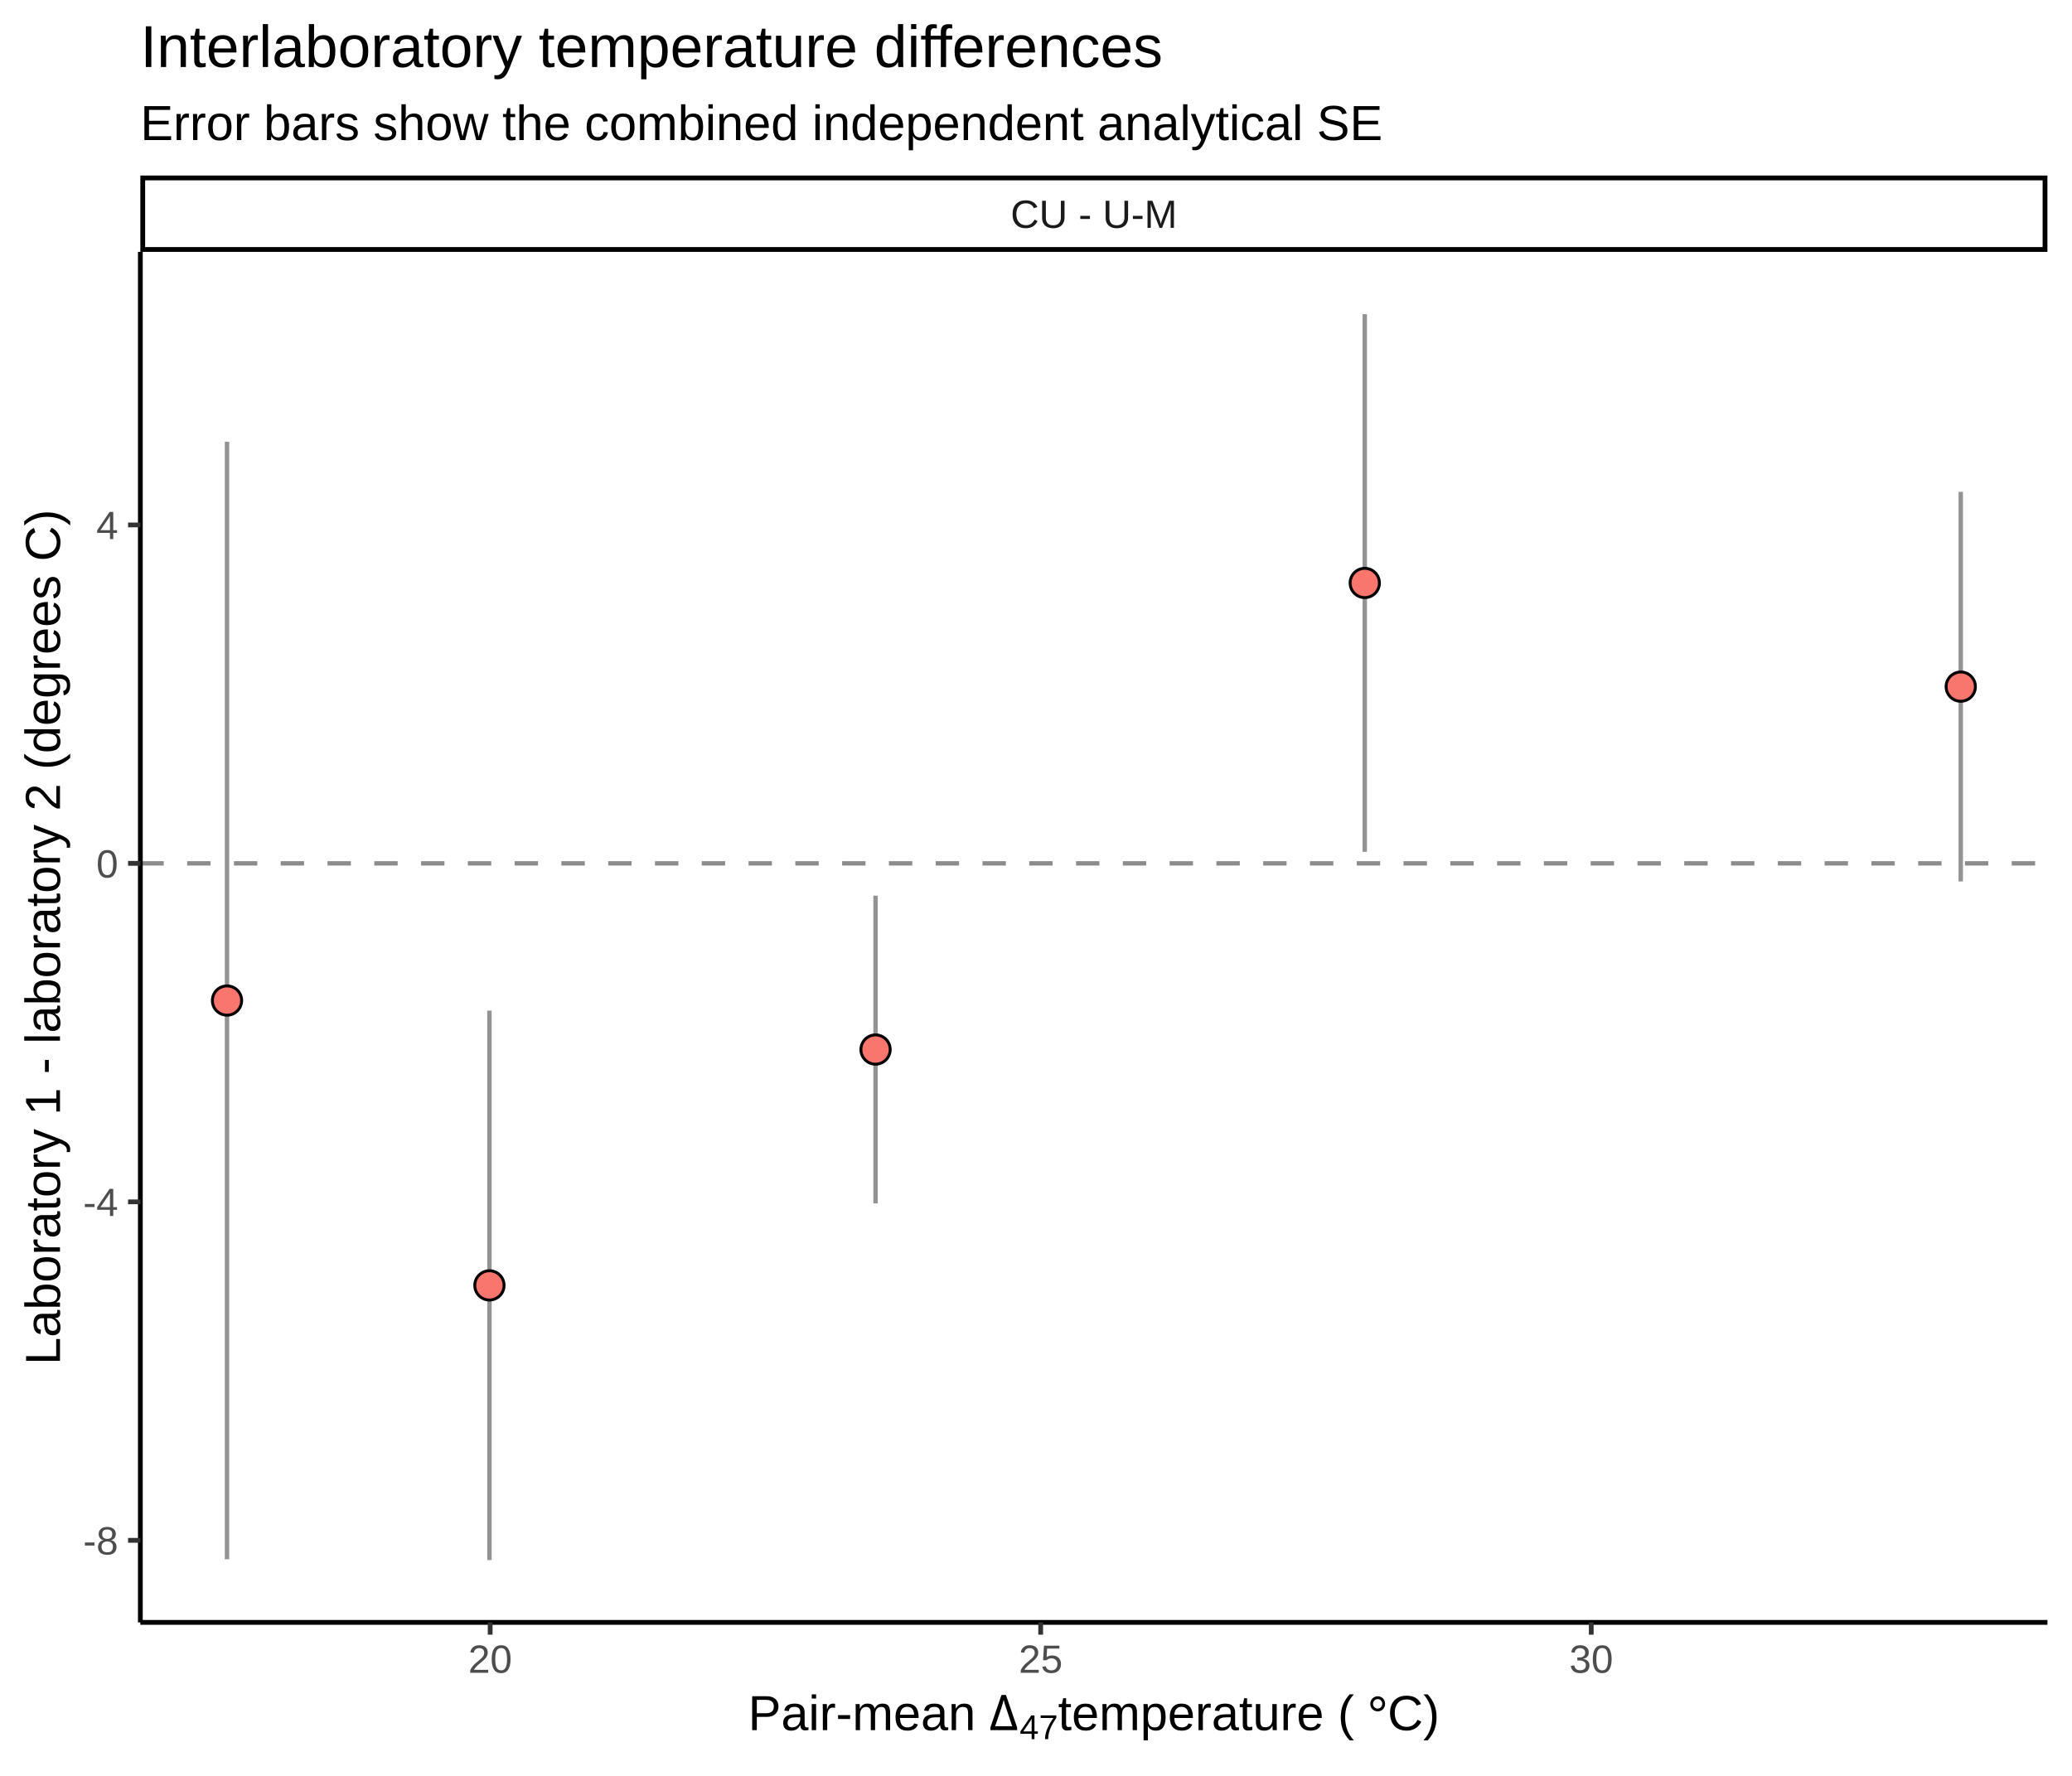
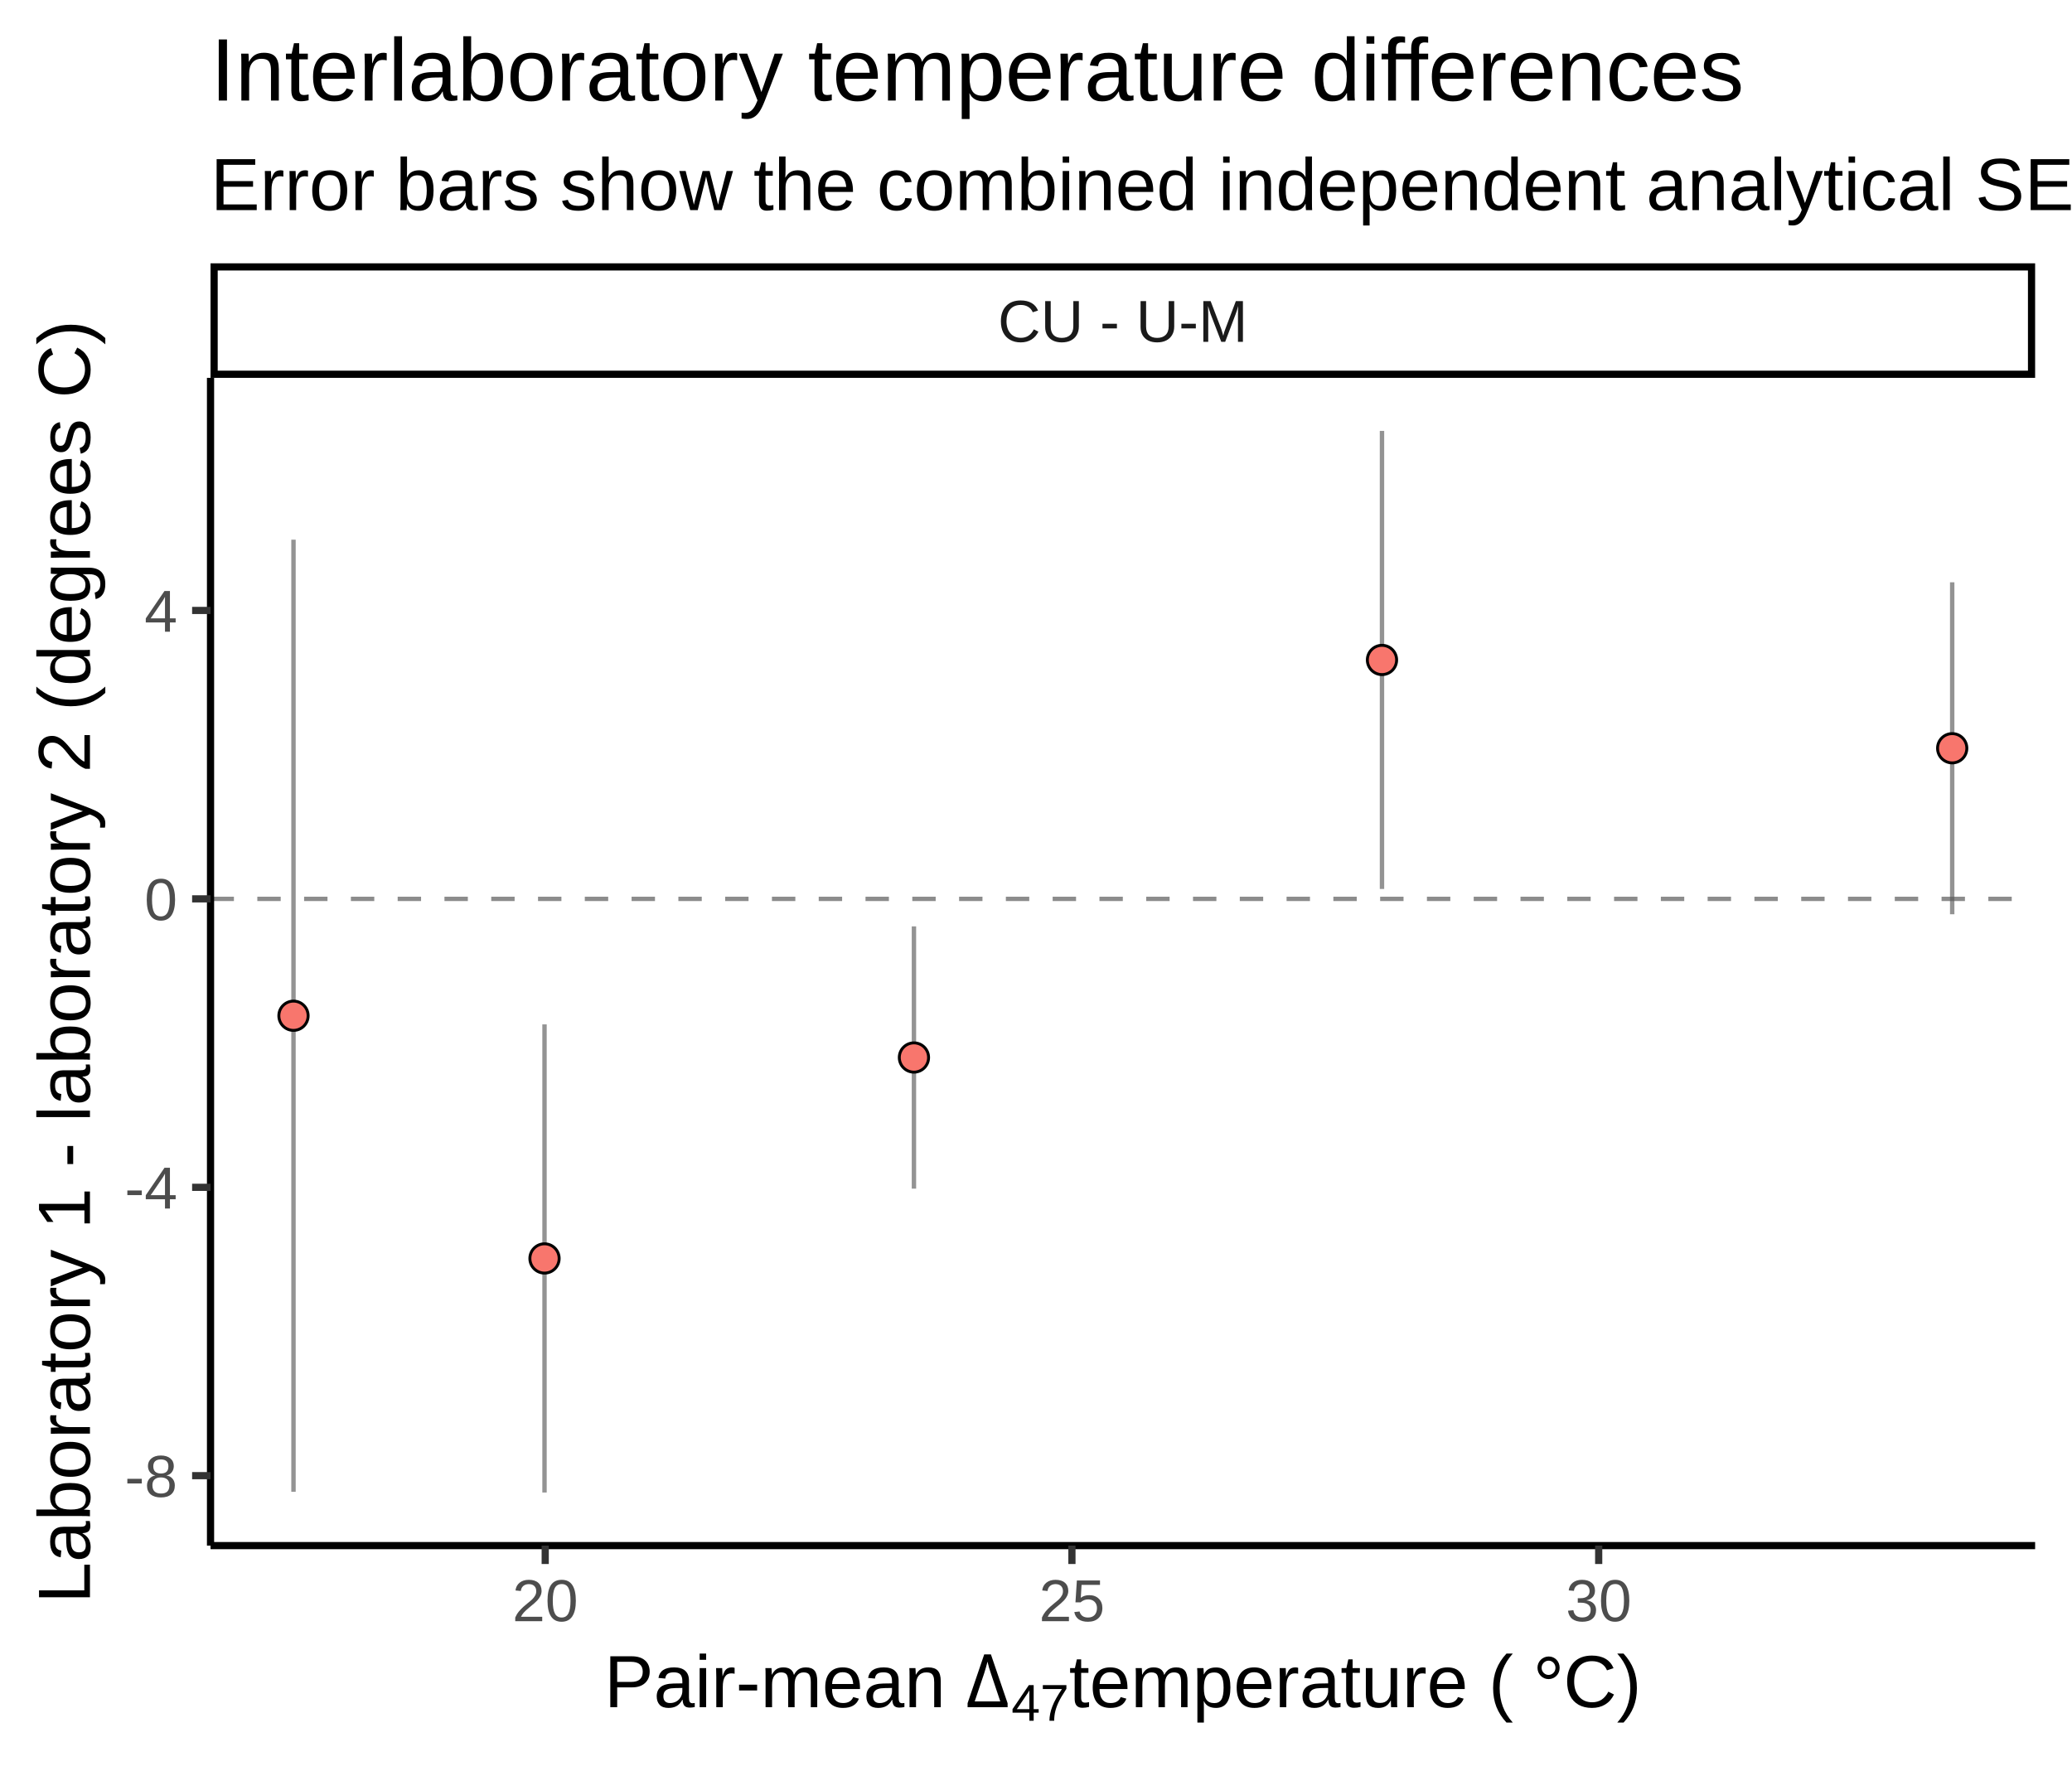
<svg xmlns="http://www.w3.org/2000/svg" class="svglite" width="504.00pt" height="432.00pt" viewBox="0 0 504.00 432.00">
  <defs>
    <style type="text/css">
    .svglite line, .svglite polyline, .svglite polygon, .svglite path, .svglite rect, .svglite circle {
      fill: none;
      stroke: #000000;
      stroke-linecap: round;
      stroke-linejoin: round;
      stroke-miterlimit: 10.00;
    }
    .svglite text {
      white-space: pre;
    }
  </style>
  </defs>
  <rect width="100%" height="100%" style="stroke: none; fill: #FFFFFF;" />
  <defs>
    <clipPath id="cpMC4wMHw1MDQuMDB8MC4wMHw0MzIuMDA=">
      <rect x="0.00" y="0.00" width="504.00" height="432.00" />
    </clipPath>
  </defs>
  <g clip-path="url(#cpMC4wMHw1MDQuMDB8MC4wMHw0MzIuMDA=)">
-     <rect x="0.00" y="0.00" width="504.00" height="432.00" style="stroke-width: 1.16; stroke: #FFFFFF; fill: #FFFFFF;" />
+     <rect x="0.00" y="0" width="504.00" height="432.00" style="stroke-width: 1.75; stroke: #FFFFFF; fill: #FFFFFF;" />
  </g>
  <defs>
-     <clipPath id="cpMzQuMTR8NDk4LjAyfDYxLjI3fDM5NC42Ng==">
-       <rect x="34.14" y="61.27" width="463.88" height="333.38" />
+     <clipPath id="cpNTEuMjF8NDk1LjAzfDkxLjkxfDM3NS45OA==">
+       <rect x="51.21" y="91.91" width="443.82" height="284.07" />
    </clipPath>
  </defs>
-   <g clip-path="url(#cpMzQuMTR8NDk4LjAyfDYxLjI3fDM5NC42Ng==)">
-     <rect x="34.14" y="61.27" width="463.88" height="333.38" style="stroke-width: 1.16; stroke: none; fill: #FFFFFF;" />
-     <line x1="34.14" y1="210.02" x2="498.02" y2="210.02" style="stroke-width: 1.07; stroke: #8C8C8C; stroke-dasharray: 5.69,5.69; stroke-linecap: butt;" />
-     <polyline points="119.05,245.85 119.05,245.85 " style="stroke-width: 1.07; stroke: #595959; stroke-opacity: 0.65; stroke-linecap: butt;" />
-     <polyline points="119.05,245.85 119.05,379.50 " style="stroke-width: 1.07; stroke: #595959; stroke-opacity: 0.65; stroke-linecap: butt;" />
-     <polyline points="119.05,379.50 119.05,379.50 " style="stroke-width: 1.07; stroke: #595959; stroke-opacity: 0.65; stroke-linecap: butt;" />
-     <polyline points="331.97,76.43 331.97,76.43 " style="stroke-width: 1.07; stroke: #595959; stroke-opacity: 0.65; stroke-linecap: butt;" />
-     <polyline points="331.97,76.43 331.97,207.20 " style="stroke-width: 1.07; stroke: #595959; stroke-opacity: 0.65; stroke-linecap: butt;" />
-     <polyline points="331.97,207.20 331.97,207.20 " style="stroke-width: 1.07; stroke: #595959; stroke-opacity: 0.65; stroke-linecap: butt;" />
-     <polyline points="212.97,217.88 212.97,217.88 " style="stroke-width: 1.07; stroke: #595959; stroke-opacity: 0.65; stroke-linecap: butt;" />
-     <polyline points="212.97,217.88 212.97,292.75 " style="stroke-width: 1.07; stroke: #595959; stroke-opacity: 0.65; stroke-linecap: butt;" />
-     <polyline points="212.97,292.75 212.97,292.75 " style="stroke-width: 1.07; stroke: #595959; stroke-opacity: 0.65; stroke-linecap: butt;" />
-     <polyline points="476.94,119.64 476.94,119.64 " style="stroke-width: 1.07; stroke: #595959; stroke-opacity: 0.65; stroke-linecap: butt;" />
-     <polyline points="476.94,119.64 476.94,214.42 " style="stroke-width: 1.07; stroke: #595959; stroke-opacity: 0.65; stroke-linecap: butt;" />
-     <polyline points="476.94,214.42 476.94,214.42 " style="stroke-width: 1.07; stroke: #595959; stroke-opacity: 0.65; stroke-linecap: butt;" />
-     <polyline points="55.22,107.47 55.22,107.47 " style="stroke-width: 1.07; stroke: #595959; stroke-opacity: 0.65; stroke-linecap: butt;" />
-     <polyline points="55.22,107.47 55.22,379.30 " style="stroke-width: 1.07; stroke: #595959; stroke-opacity: 0.65; stroke-linecap: butt;" />
-     <polyline points="55.22,379.30 55.22,379.30 " style="stroke-width: 1.07; stroke: #595959; stroke-opacity: 0.65; stroke-linecap: butt;" />
-     <circle cx="119.05" cy="312.68" r="3.56" style="stroke-width: 0.71; fill: #F8766D;" />
-     <circle cx="331.97" cy="141.81" r="3.56" style="stroke-width: 0.71; fill: #F8766D;" />
-     <circle cx="212.97" cy="255.31" r="3.56" style="stroke-width: 0.71; fill: #F8766D;" />
-     <circle cx="476.94" cy="167.03" r="3.56" style="stroke-width: 0.71; fill: #F8766D;" />
-     <circle cx="55.22" cy="243.39" r="3.56" style="stroke-width: 0.71; fill: #F8766D;" />
+   <g clip-path="url(#cpNTEuMjF8NDk1LjAzfDkxLjkxfDM3NS45OA==)">
+     <rect x="51.21" y="91.91" width="443.82" height="284.07" style="stroke-width: 1.75; stroke: none; fill: #FFFFFF;" />
+     <line x1="51.21" y1="218.66" x2="495.03" y2="218.66" style="stroke-width: 1.07; stroke: #8C8C8C; stroke-dasharray: 5.69,5.69; stroke-linecap: butt;" />
+     <polyline points="132.45,249.19 132.45,249.19 " style="stroke-width: 1.07; stroke: #595959; stroke-opacity: 0.65; stroke-linecap: butt;" />
+     <polyline points="132.45,249.19 132.45,363.07 " style="stroke-width: 1.07; stroke: #595959; stroke-opacity: 0.65; stroke-linecap: butt;" />
+     <polyline points="132.45,363.07 132.45,363.07 " style="stroke-width: 1.07; stroke: #595959; stroke-opacity: 0.65; stroke-linecap: butt;" />
+     <polyline points="336.16,104.82 336.16,104.82 " style="stroke-width: 1.07; stroke: #595959; stroke-opacity: 0.65; stroke-linecap: butt;" />
+     <polyline points="336.16,104.82 336.16,216.25 " style="stroke-width: 1.07; stroke: #595959; stroke-opacity: 0.65; stroke-linecap: butt;" />
+     <polyline points="336.16,216.25 336.16,216.25 " style="stroke-width: 1.07; stroke: #595959; stroke-opacity: 0.65; stroke-linecap: butt;" />
+     <polyline points="222.31,225.35 222.31,225.35 " style="stroke-width: 1.07; stroke: #595959; stroke-opacity: 0.65; stroke-linecap: butt;" />
+     <polyline points="222.31,225.35 222.31,289.15 " style="stroke-width: 1.07; stroke: #595959; stroke-opacity: 0.65; stroke-linecap: butt;" />
+     <polyline points="222.31,289.15 222.31,289.15 " style="stroke-width: 1.07; stroke: #595959; stroke-opacity: 0.65; stroke-linecap: butt;" />
+     <polyline points="474.86,141.64 474.86,141.64 " style="stroke-width: 1.07; stroke: #595959; stroke-opacity: 0.65; stroke-linecap: butt;" />
+     <polyline points="474.86,141.64 474.86,222.41 " style="stroke-width: 1.07; stroke: #595959; stroke-opacity: 0.65; stroke-linecap: butt;" />
+     <polyline points="474.86,222.41 474.86,222.41 " style="stroke-width: 1.07; stroke: #595959; stroke-opacity: 0.65; stroke-linecap: butt;" />
+     <polyline points="71.39,131.28 71.39,131.28 " style="stroke-width: 1.07; stroke: #595959; stroke-opacity: 0.65; stroke-linecap: butt;" />
+     <polyline points="71.39,131.28 71.39,362.90 " style="stroke-width: 1.07; stroke: #595959; stroke-opacity: 0.65; stroke-linecap: butt;" />
+     <polyline points="71.39,362.90 71.39,362.90 " style="stroke-width: 1.07; stroke: #595959; stroke-opacity: 0.65; stroke-linecap: butt;" />
+     <circle cx="132.45" cy="306.13" r="3.56" style="stroke-width: 0.71; fill: #F8766D;" />
+     <circle cx="336.16" cy="160.54" r="3.56" style="stroke-width: 0.71; fill: #F8766D;" />
+     <circle cx="222.31" cy="257.25" r="3.56" style="stroke-width: 0.71; fill: #F8766D;" />
+     <circle cx="474.86" cy="182.02" r="3.56" style="stroke-width: 0.71; fill: #F8766D;" />
+     <circle cx="71.39" cy="247.09" r="3.56" style="stroke-width: 0.71; fill: #F8766D;" />
  </g>
  <g clip-path="url(#cpMC4wMHw1MDQuMDB8MC4wMHw0MzIuMDA=)">
</g>
  <defs>
-     <clipPath id="cpMzQuMTR8NDk4LjAyfDQyLjcwfDYxLjI3">
-       <rect x="34.14" y="42.70" width="463.88" height="18.57" />
+     <clipPath id="cpNTEuMjF8NDk1LjAzfDY0LjA2fDkxLjkx">
+       <rect x="51.21" y="64.06" width="443.82" height="27.85" />
    </clipPath>
  </defs>
-   <g clip-path="url(#cpMzQuMTR8NDk4LjAyfDQyLjcwfDYxLjI3)">
-     <rect x="34.14" y="42.70" width="463.88" height="18.57" style="stroke-width: 2.33; fill: #FFFFFF;" />
-     <text x="266.08" y="55.43" text-anchor="middle" style="font-size: 9.60px;fill: #1A1A1A; font-family: &quot;Arial&quot;;" textLength="40.49px" lengthAdjust="spacingAndGlyphs">CU - U-M</text>
+   <g clip-path="url(#cpNTEuMjF8NDk1LjAzfDY0LjA2fDkxLjkx)">
+     <rect x="51.21" y="64.06" width="443.82" height="27.85" style="stroke-width: 3.49; fill: #FFFFFF;" />
+     <text x="273.12" y="83.15" text-anchor="middle" style="font-size: 14.40px;fill: #1A1A1A; font-family: &quot;Arial&quot;;" textLength="60.74px" lengthAdjust="spacingAndGlyphs">CU - U-M</text>
  </g>
  <g clip-path="url(#cpMC4wMHw1MDQuMDB8MC4wMHw0MzIuMDA=)">
-     <polyline points="34.14,394.66 498.02,394.66 " style="stroke-width: 1.16; stroke-linecap: butt;" />
-     <polyline points="119.23,397.65 119.23,394.66 " style="stroke-width: 1.16; stroke: #333333; stroke-linecap: butt;" />
-     <polyline points="253.14,397.65 253.14,394.66 " style="stroke-width: 1.16; stroke: #333333; stroke-linecap: butt;" />
-     <polyline points="387.06,397.65 387.06,394.66 " style="stroke-width: 1.16; stroke: #333333; stroke-linecap: butt;" />
-     <text x="119.23" y="406.92" text-anchor="middle" style="font-size: 9.60px;fill: #4D4D4D; font-family: &quot;Arial&quot;;" textLength="10.67px" lengthAdjust="spacingAndGlyphs">20</text>
-     <text x="253.14" y="406.92" text-anchor="middle" style="font-size: 9.60px;fill: #4D4D4D; font-family: &quot;Arial&quot;;" textLength="10.67px" lengthAdjust="spacingAndGlyphs">25</text>
-     <text x="387.06" y="406.92" text-anchor="middle" style="font-size: 9.60px;fill: #4D4D4D; font-family: &quot;Arial&quot;;" textLength="10.67px" lengthAdjust="spacingAndGlyphs">30</text>
-     <polyline points="34.14,394.66 34.14,61.27 " style="stroke-width: 1.16; stroke-linecap: butt;" />
-     <text x="28.76" y="378.14" text-anchor="end" style="font-size: 9.60px;fill: #4D4D4D; font-family: &quot;Arial&quot;;" textLength="8.53px" lengthAdjust="spacingAndGlyphs">-8</text>
-     <text x="28.76" y="295.80" text-anchor="end" style="font-size: 9.60px;fill: #4D4D4D; font-family: &quot;Arial&quot;;" textLength="8.53px" lengthAdjust="spacingAndGlyphs">-4</text>
-     <text x="28.76" y="213.47" text-anchor="end" style="font-size: 9.60px;fill: #4D4D4D; font-family: &quot;Arial&quot;;" textLength="5.34px" lengthAdjust="spacingAndGlyphs">0</text>
-     <text x="28.76" y="131.13" text-anchor="end" style="font-size: 9.60px;fill: #4D4D4D; font-family: &quot;Arial&quot;;" textLength="5.34px" lengthAdjust="spacingAndGlyphs">4</text>
-     <polyline points="31.15,374.70 34.14,374.70 " style="stroke-width: 1.16; stroke: #333333; stroke-linecap: butt;" />
-     <polyline points="31.15,292.36 34.14,292.36 " style="stroke-width: 1.16; stroke: #333333; stroke-linecap: butt;" />
-     <polyline points="31.15,210.02 34.14,210.02 " style="stroke-width: 1.16; stroke: #333333; stroke-linecap: butt;" />
-     <polyline points="31.15,127.69 34.14,127.69 " style="stroke-width: 1.16; stroke: #333333; stroke-linecap: butt;" />
-     <text x="181.98" y="420.87" style="font-size: 12.00px; font-family: &quot;Arial&quot;;" textLength="58.69px" lengthAdjust="spacingAndGlyphs">Pair-mean </text>
-     <text x="240.67" y="420.87" style="font-size: 12.00px; font-family: &quot;Symbol&quot;;" textLength="7.34px" lengthAdjust="spacingAndGlyphs">Δ</text>
-     <text x="248.02" y="423.07" style="font-size: 8.40px; font-family: &quot;Arial&quot;;" textLength="9.33px" lengthAdjust="spacingAndGlyphs">47</text>
-     <text x="257.35" y="420.87" style="font-size: 12.00px; font-family: &quot;Arial&quot;;" textLength="75.36px" lengthAdjust="spacingAndGlyphs"> temperature (</text>
-     <text x="332.71" y="420.87" style="font-size: 12.00px; font-family: &quot;Symbol&quot;;" textLength="4.80px" lengthAdjust="spacingAndGlyphs">°</text>
-     <text x="337.51" y="420.87" style="font-size: 12.00px; font-family: &quot;Arial&quot;;" textLength="12.66px" lengthAdjust="spacingAndGlyphs">C)</text>
-     <text transform="translate(14.59,227.96) rotate(-90)" text-anchor="middle" style="font-size: 12.00px; font-family: &quot;Arial&quot;;" textLength="208.10px" lengthAdjust="spacingAndGlyphs">Laboratory 1 - laboratory 2 (degrees C)</text>
-     <text x="34.14" y="34.07" style="font-size: 12.00px; font-family: &quot;Arial&quot;;" textLength="302.17px" lengthAdjust="spacingAndGlyphs">Error bars show the combined independent analytical SE</text>
-     <text x="34.14" y="16.30" style="font-size: 14.40px; font-family: &quot;Arial&quot;;" textLength="248.81px" lengthAdjust="spacingAndGlyphs">Interlaboratory temperature differences</text>
+     <polyline points="51.21,375.98 495.03,375.98 " style="stroke-width: 1.75; stroke-linecap: butt;" />
+     <polyline points="132.62,380.46 132.62,375.98 " style="stroke-width: 1.75; stroke: #333333; stroke-linecap: butt;" />
+     <polyline points="260.74,380.46 260.74,375.98 " style="stroke-width: 1.75; stroke: #333333; stroke-linecap: butt;" />
+     <polyline points="388.87,380.46 388.87,375.98 " style="stroke-width: 1.75; stroke: #333333; stroke-linecap: butt;" />
+     <text x="132.62" y="394.37" text-anchor="middle" style="font-size: 14.40px;fill: #4D4D4D; font-family: &quot;Arial&quot;;" textLength="16.01px" lengthAdjust="spacingAndGlyphs">20</text>
+     <text x="260.74" y="394.37" text-anchor="middle" style="font-size: 14.40px;fill: #4D4D4D; font-family: &quot;Arial&quot;;" textLength="16.01px" lengthAdjust="spacingAndGlyphs">25</text>
+     <text x="388.87" y="394.37" text-anchor="middle" style="font-size: 14.40px;fill: #4D4D4D; font-family: &quot;Arial&quot;;" textLength="16.01px" lengthAdjust="spacingAndGlyphs">30</text>
+     <polyline points="51.21,375.98 51.21,91.91 " style="stroke-width: 1.75; stroke-linecap: butt;" />
+     <text x="43.14" y="364.13" text-anchor="end" style="font-size: 14.40px;fill: #4D4D4D; font-family: &quot;Arial&quot;;" textLength="12.80px" lengthAdjust="spacingAndGlyphs">-8</text>
+     <text x="43.14" y="293.98" text-anchor="end" style="font-size: 14.40px;fill: #4D4D4D; font-family: &quot;Arial&quot;;" textLength="12.80px" lengthAdjust="spacingAndGlyphs">-4</text>
+     <text x="43.14" y="223.82" text-anchor="end" style="font-size: 14.40px;fill: #4D4D4D; font-family: &quot;Arial&quot;;" textLength="8.01px" lengthAdjust="spacingAndGlyphs">0</text>
+     <text x="43.14" y="153.67" text-anchor="end" style="font-size: 14.40px;fill: #4D4D4D; font-family: &quot;Arial&quot;;" textLength="8.01px" lengthAdjust="spacingAndGlyphs">4</text>
+     <polyline points="46.73,358.97 51.21,358.97 " style="stroke-width: 1.75; stroke: #333333; stroke-linecap: butt;" />
+     <polyline points="46.73,288.82 51.21,288.82 " style="stroke-width: 1.75; stroke: #333333; stroke-linecap: butt;" />
+     <polyline points="46.73,218.66 51.21,218.66 " style="stroke-width: 1.75; stroke: #333333; stroke-linecap: butt;" />
+     <polyline points="46.73,148.50 51.21,148.50 " style="stroke-width: 1.75; stroke: #333333; stroke-linecap: butt;" />
+     <text x="146.97" y="415.30" style="font-size: 18.00px; font-family: &quot;Arial&quot;;" textLength="88.03px" lengthAdjust="spacingAndGlyphs">Pair-mean </text>
+     <text x="235.00" y="415.30" style="font-size: 18.00px; font-family: &quot;Symbol&quot;;" textLength="11.02px" lengthAdjust="spacingAndGlyphs">Δ</text>
+     <text x="246.01" y="418.59" style="font-size: 12.60px; font-family: &quot;Arial&quot;;" textLength="14.01px" lengthAdjust="spacingAndGlyphs">47</text>
+     <text x="260.03" y="415.30" style="font-size: 18.00px; font-family: &quot;Arial&quot;;" textLength="113.05px" lengthAdjust="spacingAndGlyphs"> temperature (</text>
+     <text x="373.08" y="415.30" style="font-size: 18.00px; font-family: &quot;Symbol&quot;;" textLength="7.20px" lengthAdjust="spacingAndGlyphs">°</text>
+     <text x="380.28" y="415.30" style="font-size: 18.00px; font-family: &quot;Arial&quot;;" textLength="18.99px" lengthAdjust="spacingAndGlyphs">C)</text>
+     <text transform="translate(21.88,233.95) rotate(-90)" text-anchor="middle" style="font-size: 18.00px; font-family: &quot;Arial&quot;;" textLength="312.15px" lengthAdjust="spacingAndGlyphs">Laboratory 1 - laboratory 2 (degrees C)</text>
+     <text x="51.21" y="51.11" style="font-size: 18.00px; font-family: &quot;Arial&quot;;" textLength="453.21px" lengthAdjust="spacingAndGlyphs">Error bars show the combined independent analytical SE</text>
+     <text x="51.21" y="24.46" style="font-size: 21.60px; font-family: &quot;Arial&quot;;" textLength="373.28px" lengthAdjust="spacingAndGlyphs">Interlaboratory temperature differences</text>
  </g>
</svg>
